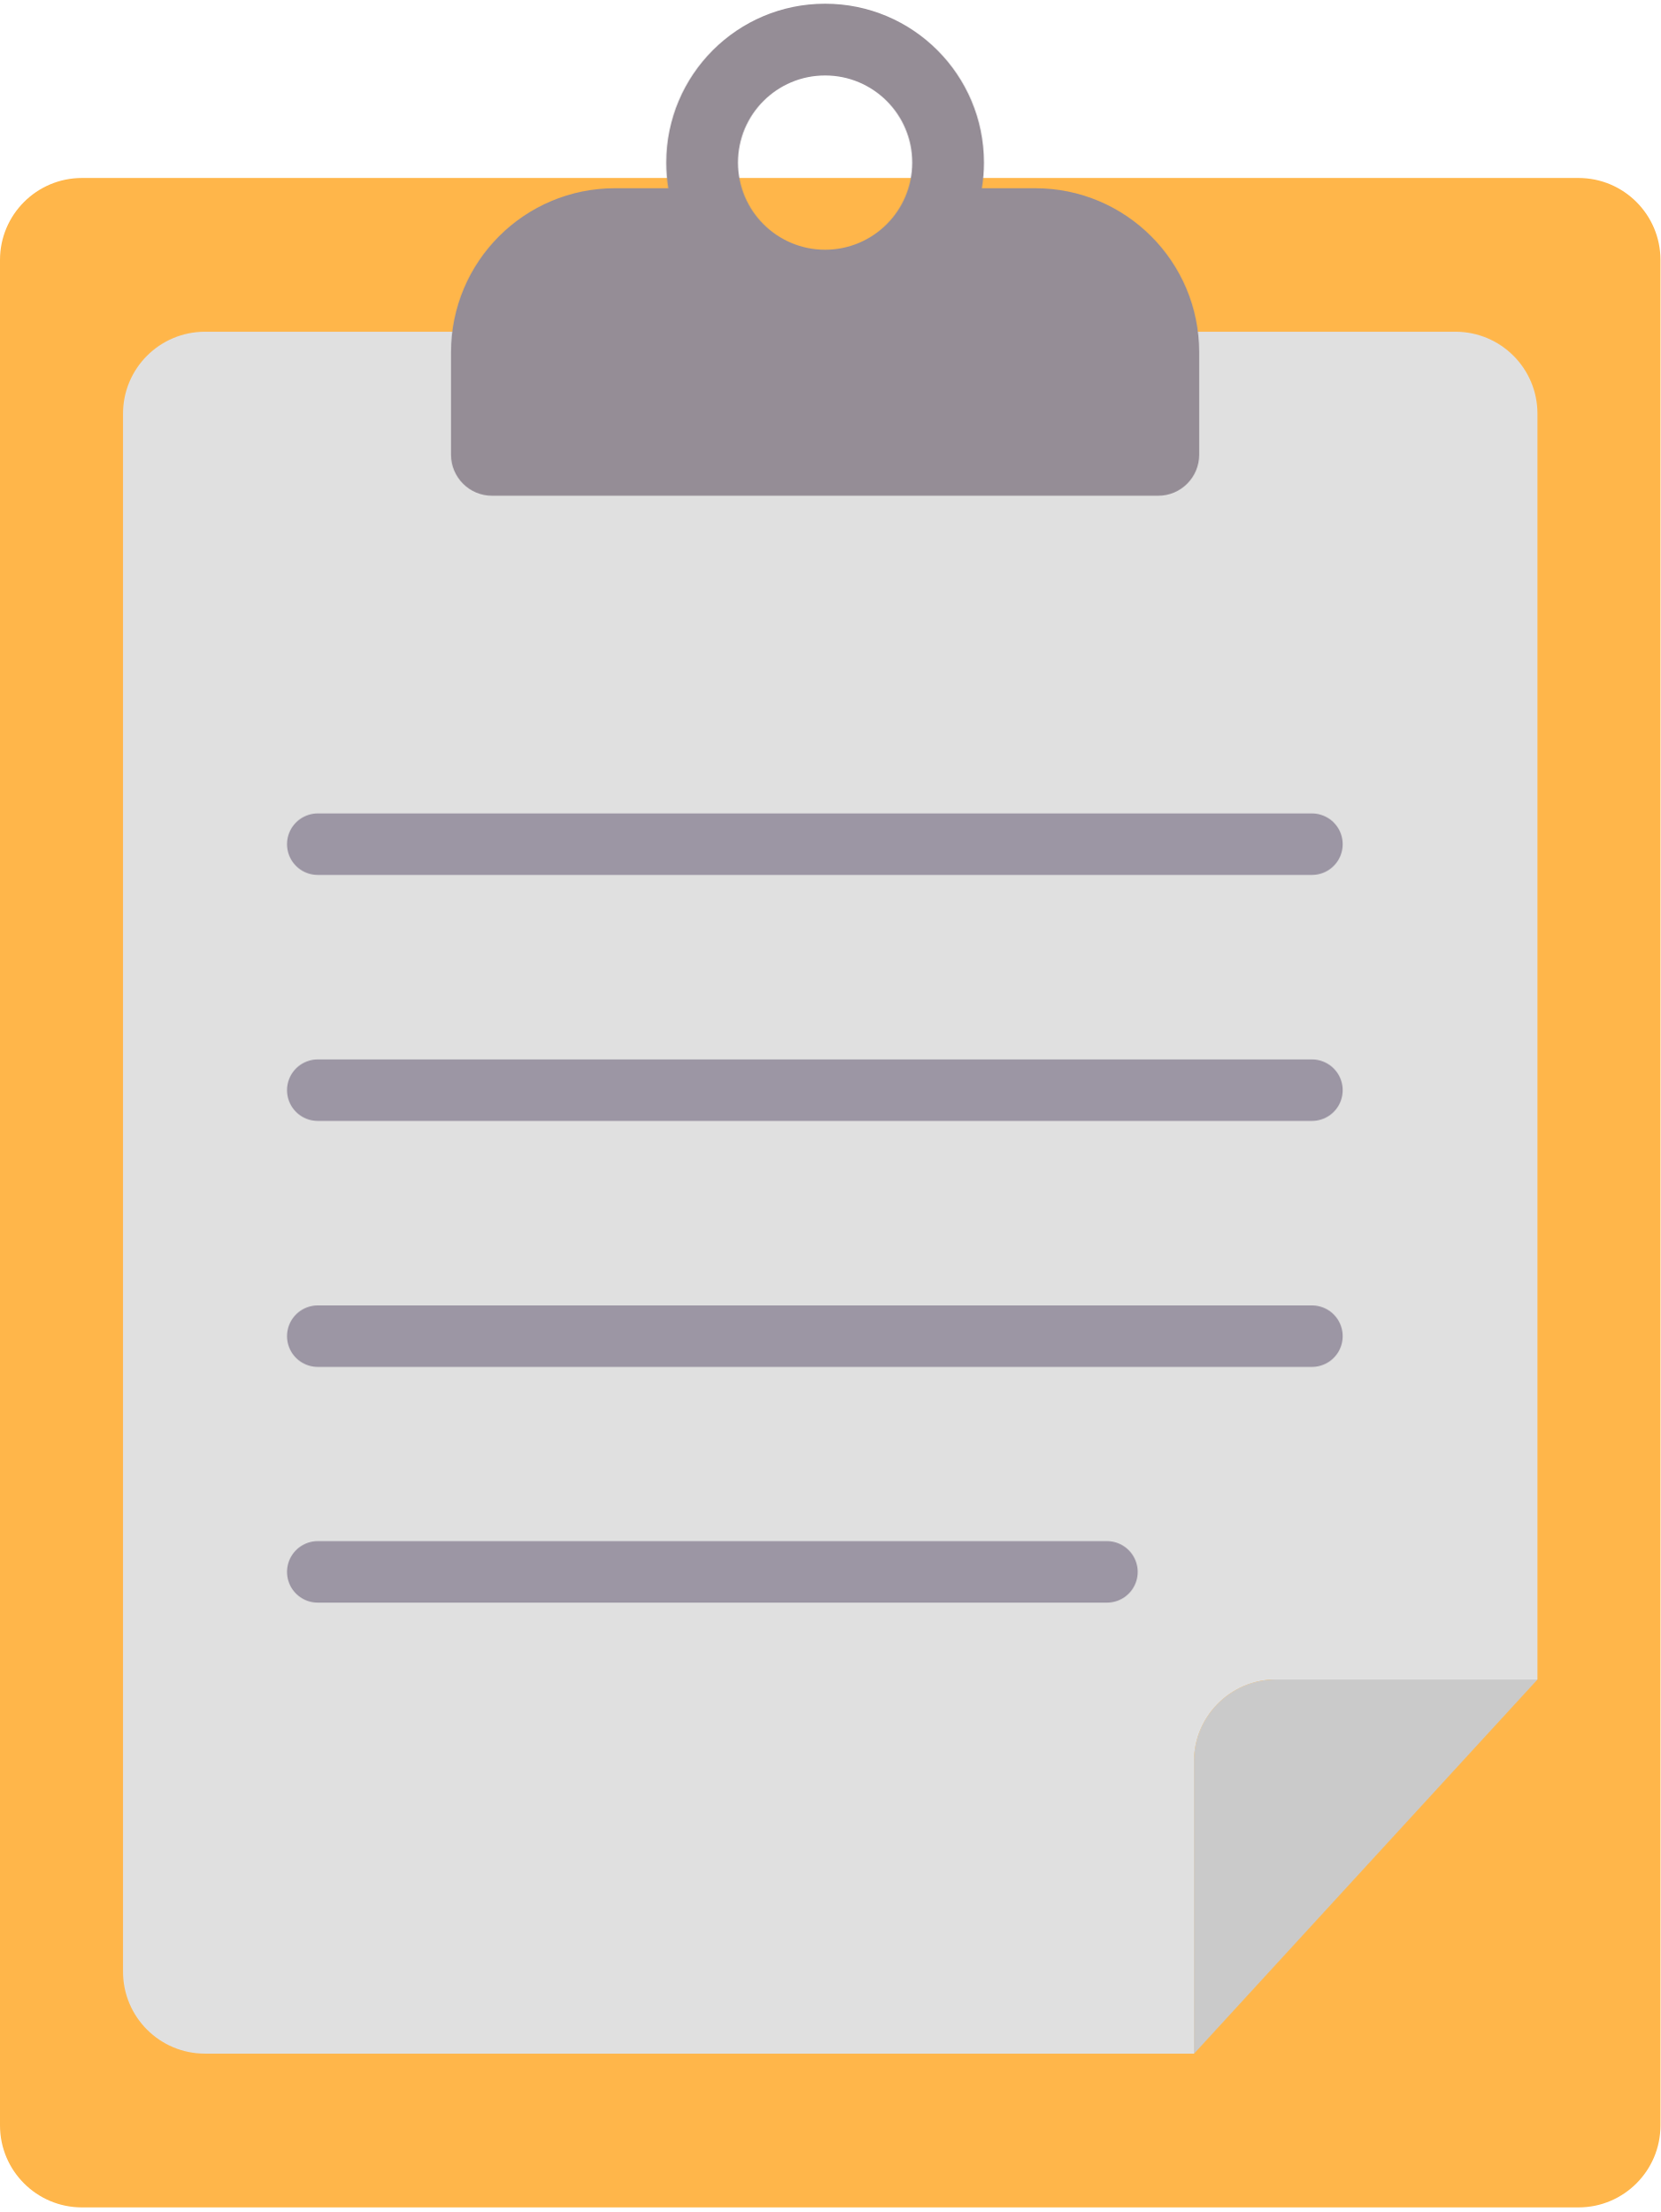
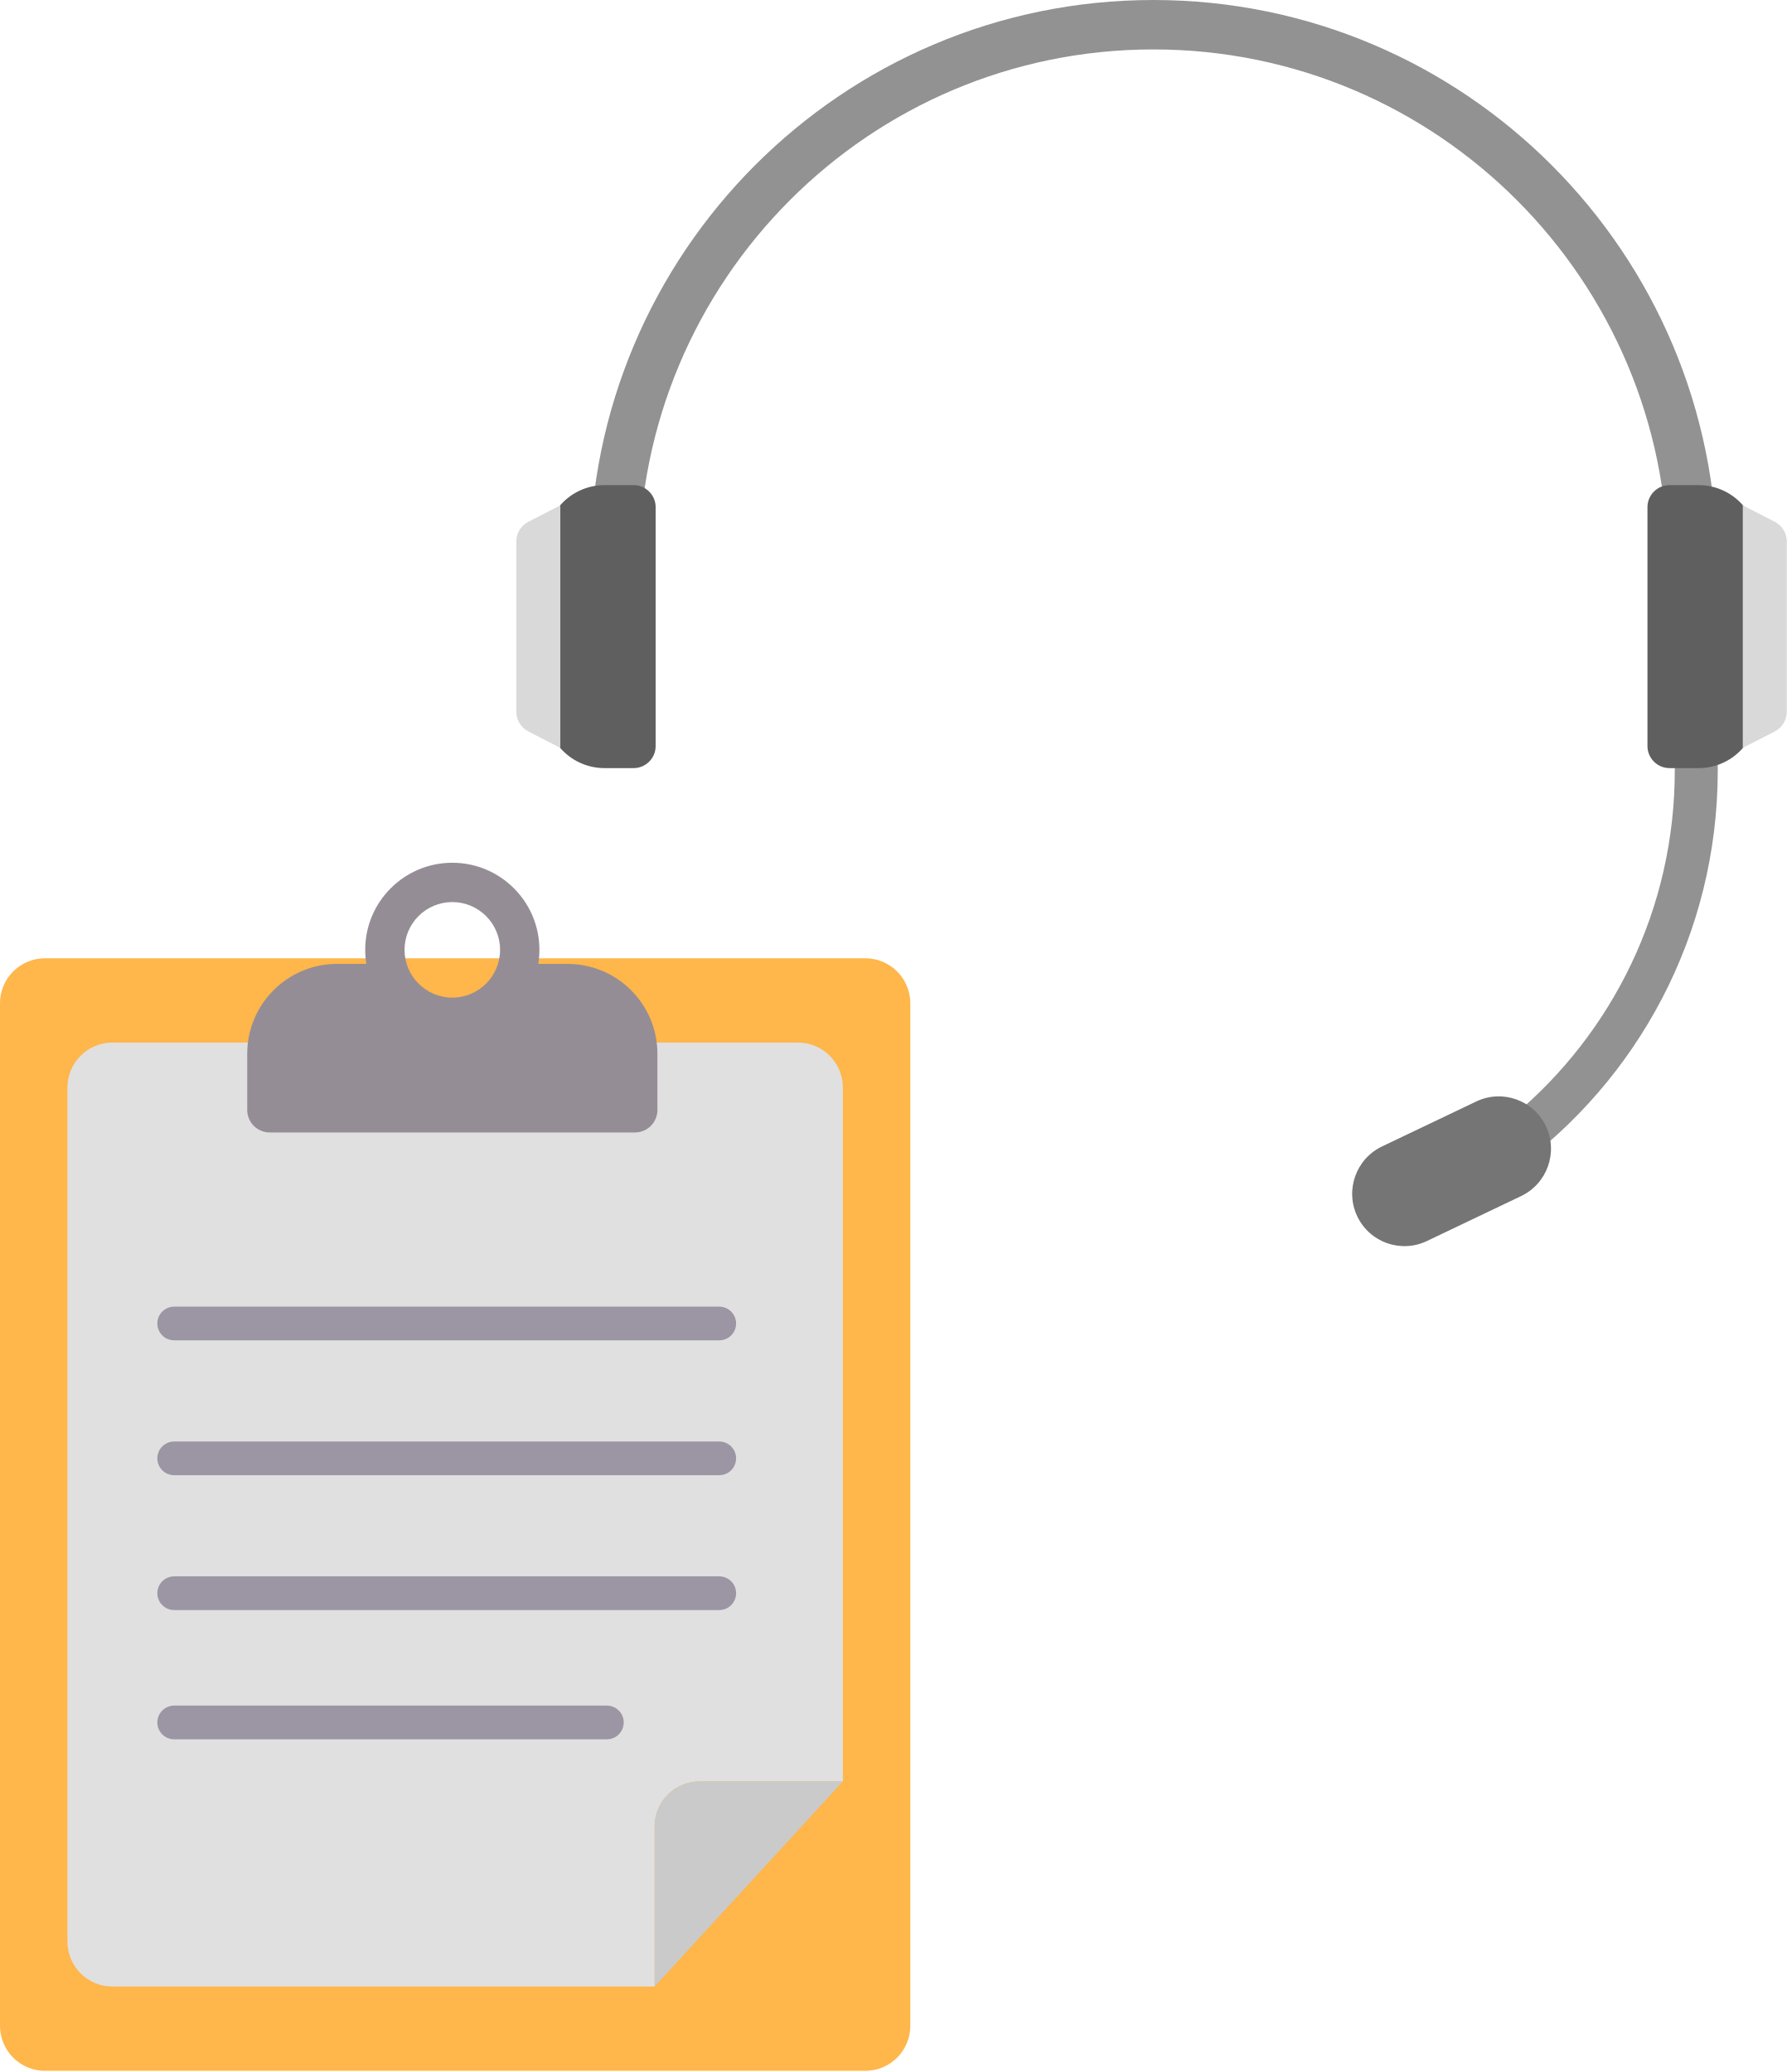
- <svg xmlns="http://www.w3.org/2000/svg" width="196" height="261" viewBox="0 0 196 261" fill="none">
-   <rect y="21.006" width="196" height="239.556" rx="9.679" fill="#FFB64A" />
-   <path fill-rule="evenodd" clip-rule="evenodd" d="M181.482 48.833C181.482 43.488 177.148 39.154 171.802 39.154H24.198C18.852 39.154 14.519 43.488 14.519 48.833V232.735C14.519 238.08 18.852 242.414 24.198 242.414H140.951V207.932C140.951 202.587 145.284 198.253 150.63 198.253H181.482V48.833Z" fill="#E0E0E0" />
-   <path d="M140.951 242.414L161.216 220.333L181.482 198.253H150.63C145.284 198.253 140.951 202.587 140.951 207.932V242.414Z" fill="#CACACA" />
-   <path d="M37.506 185.549H130.667" stroke="#9C96A4" stroke-width="7.259" stroke-linecap="round" />
-   <path d="M37.506 157.722H154.864" stroke="#9C96A4" stroke-width="7.259" stroke-linecap="round" />
-   <path d="M37.506 128.685H154.864" stroke="#9C96A4" stroke-width="7.259" stroke-linecap="round" />
-   <path d="M37.506 99.648H154.864" stroke="#9C96A4" stroke-width="7.259" stroke-linecap="round" />
-   <path fill-rule="evenodd" clip-rule="evenodd" d="M115.905 22.216C116.065 21.231 116.148 20.221 116.148 19.191C116.148 8.834 107.752 0.438 97.395 0.438C87.038 0.438 78.642 8.834 78.642 19.191C78.642 20.221 78.725 21.231 78.884 22.216H72.593C61.902 22.216 53.235 30.883 53.235 41.574V53.672C53.235 56.345 55.402 58.512 58.074 58.512H136.716C139.389 58.512 141.556 56.345 141.556 53.672V41.574C141.556 30.883 132.889 22.216 122.198 22.216H115.905ZM107.679 19.191C107.679 24.87 103.074 29.475 97.395 29.475C91.715 29.475 87.111 24.87 87.111 19.191C87.111 13.511 91.715 8.907 97.395 8.907C103.074 8.907 107.679 13.511 107.679 19.191Z" fill="#958D96" />
+ <svg xmlns="http://www.w3.org/2000/svg" width="263" height="305" viewBox="0 0 263 305" fill="none">
+   <rect y="141.061" width="133.988" height="163.763" rx="6.617" fill="#FFB64A" />
+   <path fill-rule="evenodd" clip-rule="evenodd" d="M124.062 160.084C124.062 156.429 121.1 153.467 117.445 153.467H16.541C12.886 153.467 9.924 156.429 9.924 160.084V285.801C9.924 289.455 12.886 292.418 16.541 292.418H96.355V268.846C96.355 265.191 99.317 262.229 102.971 262.229H124.062V160.084Z" fill="#E0E0E0" />
+   <path d="M96.355 292.418L110.208 277.323L124.062 262.229H102.971C99.317 262.229 96.355 265.191 96.355 268.846V292.418Z" fill="#CACACA" />
+   <path d="M25.639 253.545H89.325" stroke="#9C96A4" stroke-width="4.963" stroke-linecap="round" />
+   <path d="M25.639 234.521H105.866" stroke="#9C96A4" stroke-width="4.963" stroke-linecap="round" />
+   <path d="M25.639 214.67H105.866" stroke="#9C96A4" stroke-width="4.963" stroke-linecap="round" />
+   <path d="M25.639 194.818H105.866" stroke="#9C96A4" stroke-width="4.963" stroke-linecap="round" />
+   <path fill-rule="evenodd" clip-rule="evenodd" d="M79.231 141.885C79.34 141.212 79.397 140.522 79.397 139.818C79.397 132.738 73.657 126.998 66.576 126.998C59.496 126.998 53.756 132.738 53.756 139.818C53.756 140.522 53.813 141.212 53.922 141.885H49.622C42.313 141.885 36.389 147.81 36.389 155.119V163.39C36.389 165.217 37.87 166.698 39.697 166.698H93.458C95.285 166.698 96.766 165.217 96.766 163.39V155.119C96.766 147.81 90.841 141.885 83.533 141.885H79.231ZM73.606 139.818C73.606 143.7 70.458 146.848 66.576 146.848C62.693 146.848 59.545 143.7 59.545 139.818C59.545 135.935 62.693 132.787 66.576 132.787C70.458 132.787 73.606 135.935 73.606 139.818Z" fill="#958D96" />
+   <path fill-rule="evenodd" clip-rule="evenodd" d="M222.842 172.209C241.015 159.04 252.84 137.61 252.84 113.412C252.84 111.778 252.786 110.157 252.68 108.551H246.34C246.456 110.156 246.515 111.777 246.515 113.412C246.515 133.805 237.312 152.043 222.842 164.179V172.209Z" fill="#929292" />
+   <path fill-rule="evenodd" clip-rule="evenodd" d="M245.283 88.83C245.42 86.963 245.49 85.079 245.49 83.178C245.49 41.258 211.59 7.275 169.771 7.275C127.953 7.275 94.052 41.258 94.052 83.178C94.052 85.079 94.122 86.963 94.259 88.83H86.984C86.858 86.962 86.795 85.077 86.795 83.178C86.795 37.24 123.945 0 169.771 0C215.598 0 252.747 37.24 252.747 83.178C252.747 85.077 252.684 86.962 252.559 88.83H245.283Z" fill="#929292" />
+   <path d="M80.316 80.079C80.316 75.291 84.198 71.41 88.985 71.41H93.256C95.052 71.41 96.507 72.866 96.507 74.661V109.816C96.507 111.611 95.052 113.067 93.256 113.067H88.985C84.198 113.067 80.316 109.185 80.316 104.398V80.079Z" fill="#5F5F5F" />
+   <path d="M258.684 80.079C258.684 75.291 254.802 71.41 250.015 71.41H245.744C243.949 71.41 242.493 72.866 242.493 74.661V109.816C242.493 111.611 243.949 113.067 245.744 113.067H250.015C254.802 113.067 258.684 109.185 258.684 104.398V80.079Z" fill="#5F5F5F" />
+   <path d="M76 79.701C76 78.483 76.681 77.367 77.763 76.81L82.476 74.385V110.09L77.763 107.665C76.681 107.108 76 105.992 76 104.775V79.701Z" fill="#D9D9D9" />
+   <path d="M263 79.701C263 78.483 262.319 77.367 261.237 76.81L256.524 74.385V110.09L261.237 107.665C262.319 107.108 263 105.992 263 104.775V79.701Z" fill="#D9D9D9" />
+   <rect width="30.776" height="15.411" rx="7.706" transform="matrix(0.9025 -0.430691 0.428403 0.903588 196.473 172.074)" fill="#757575" />
</svg>
